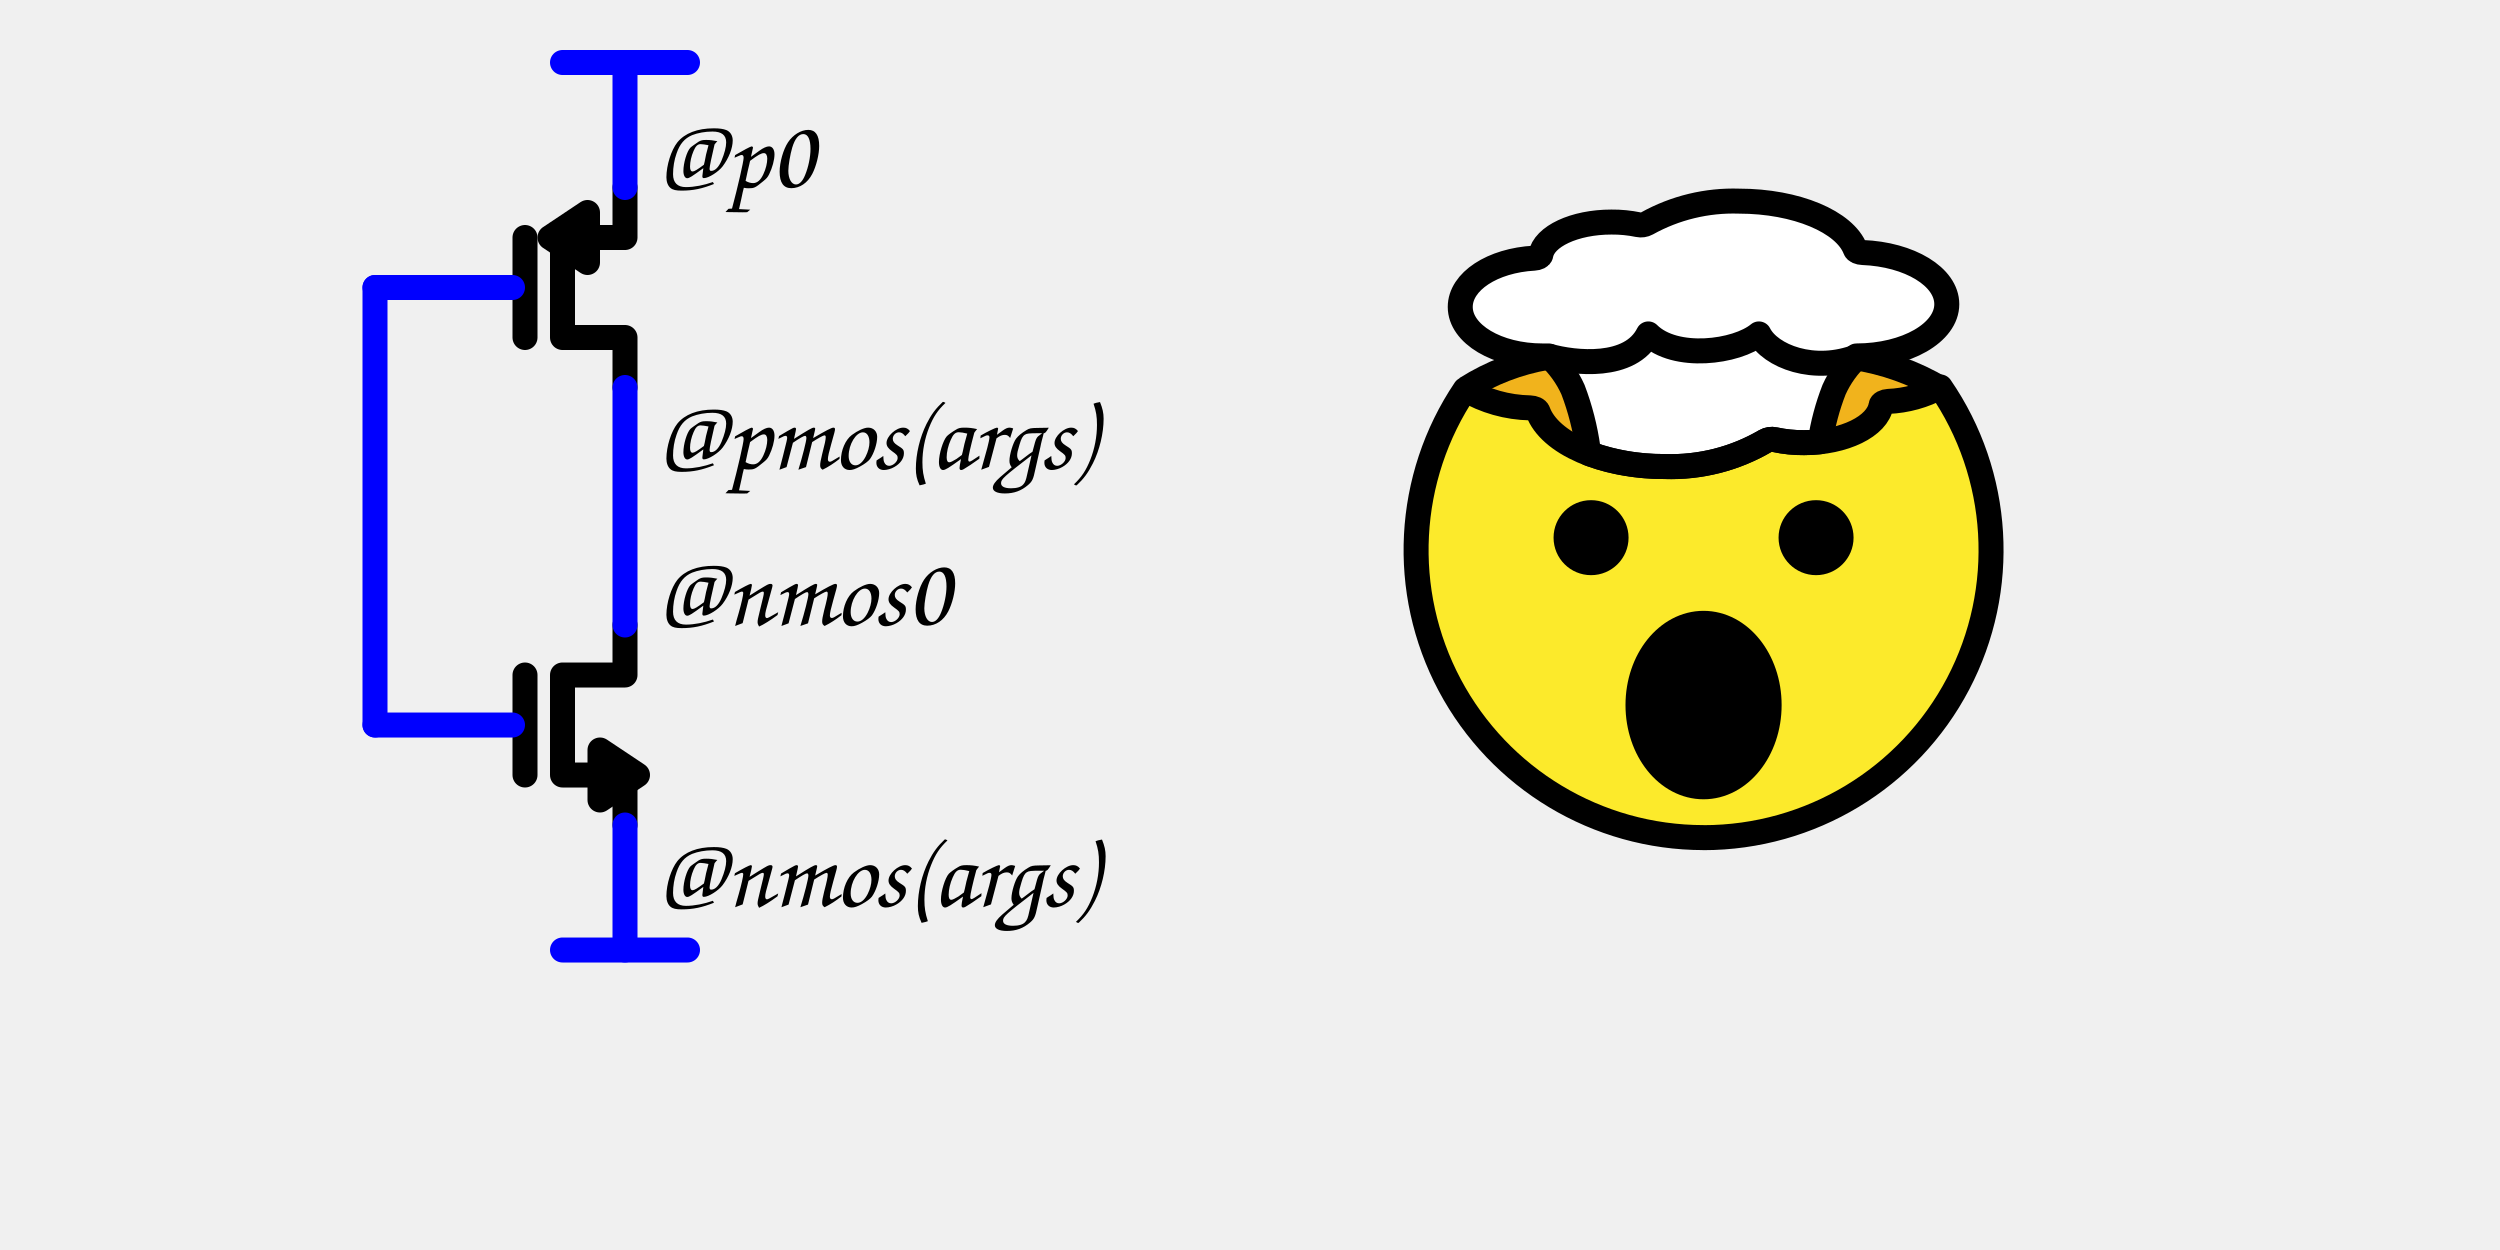
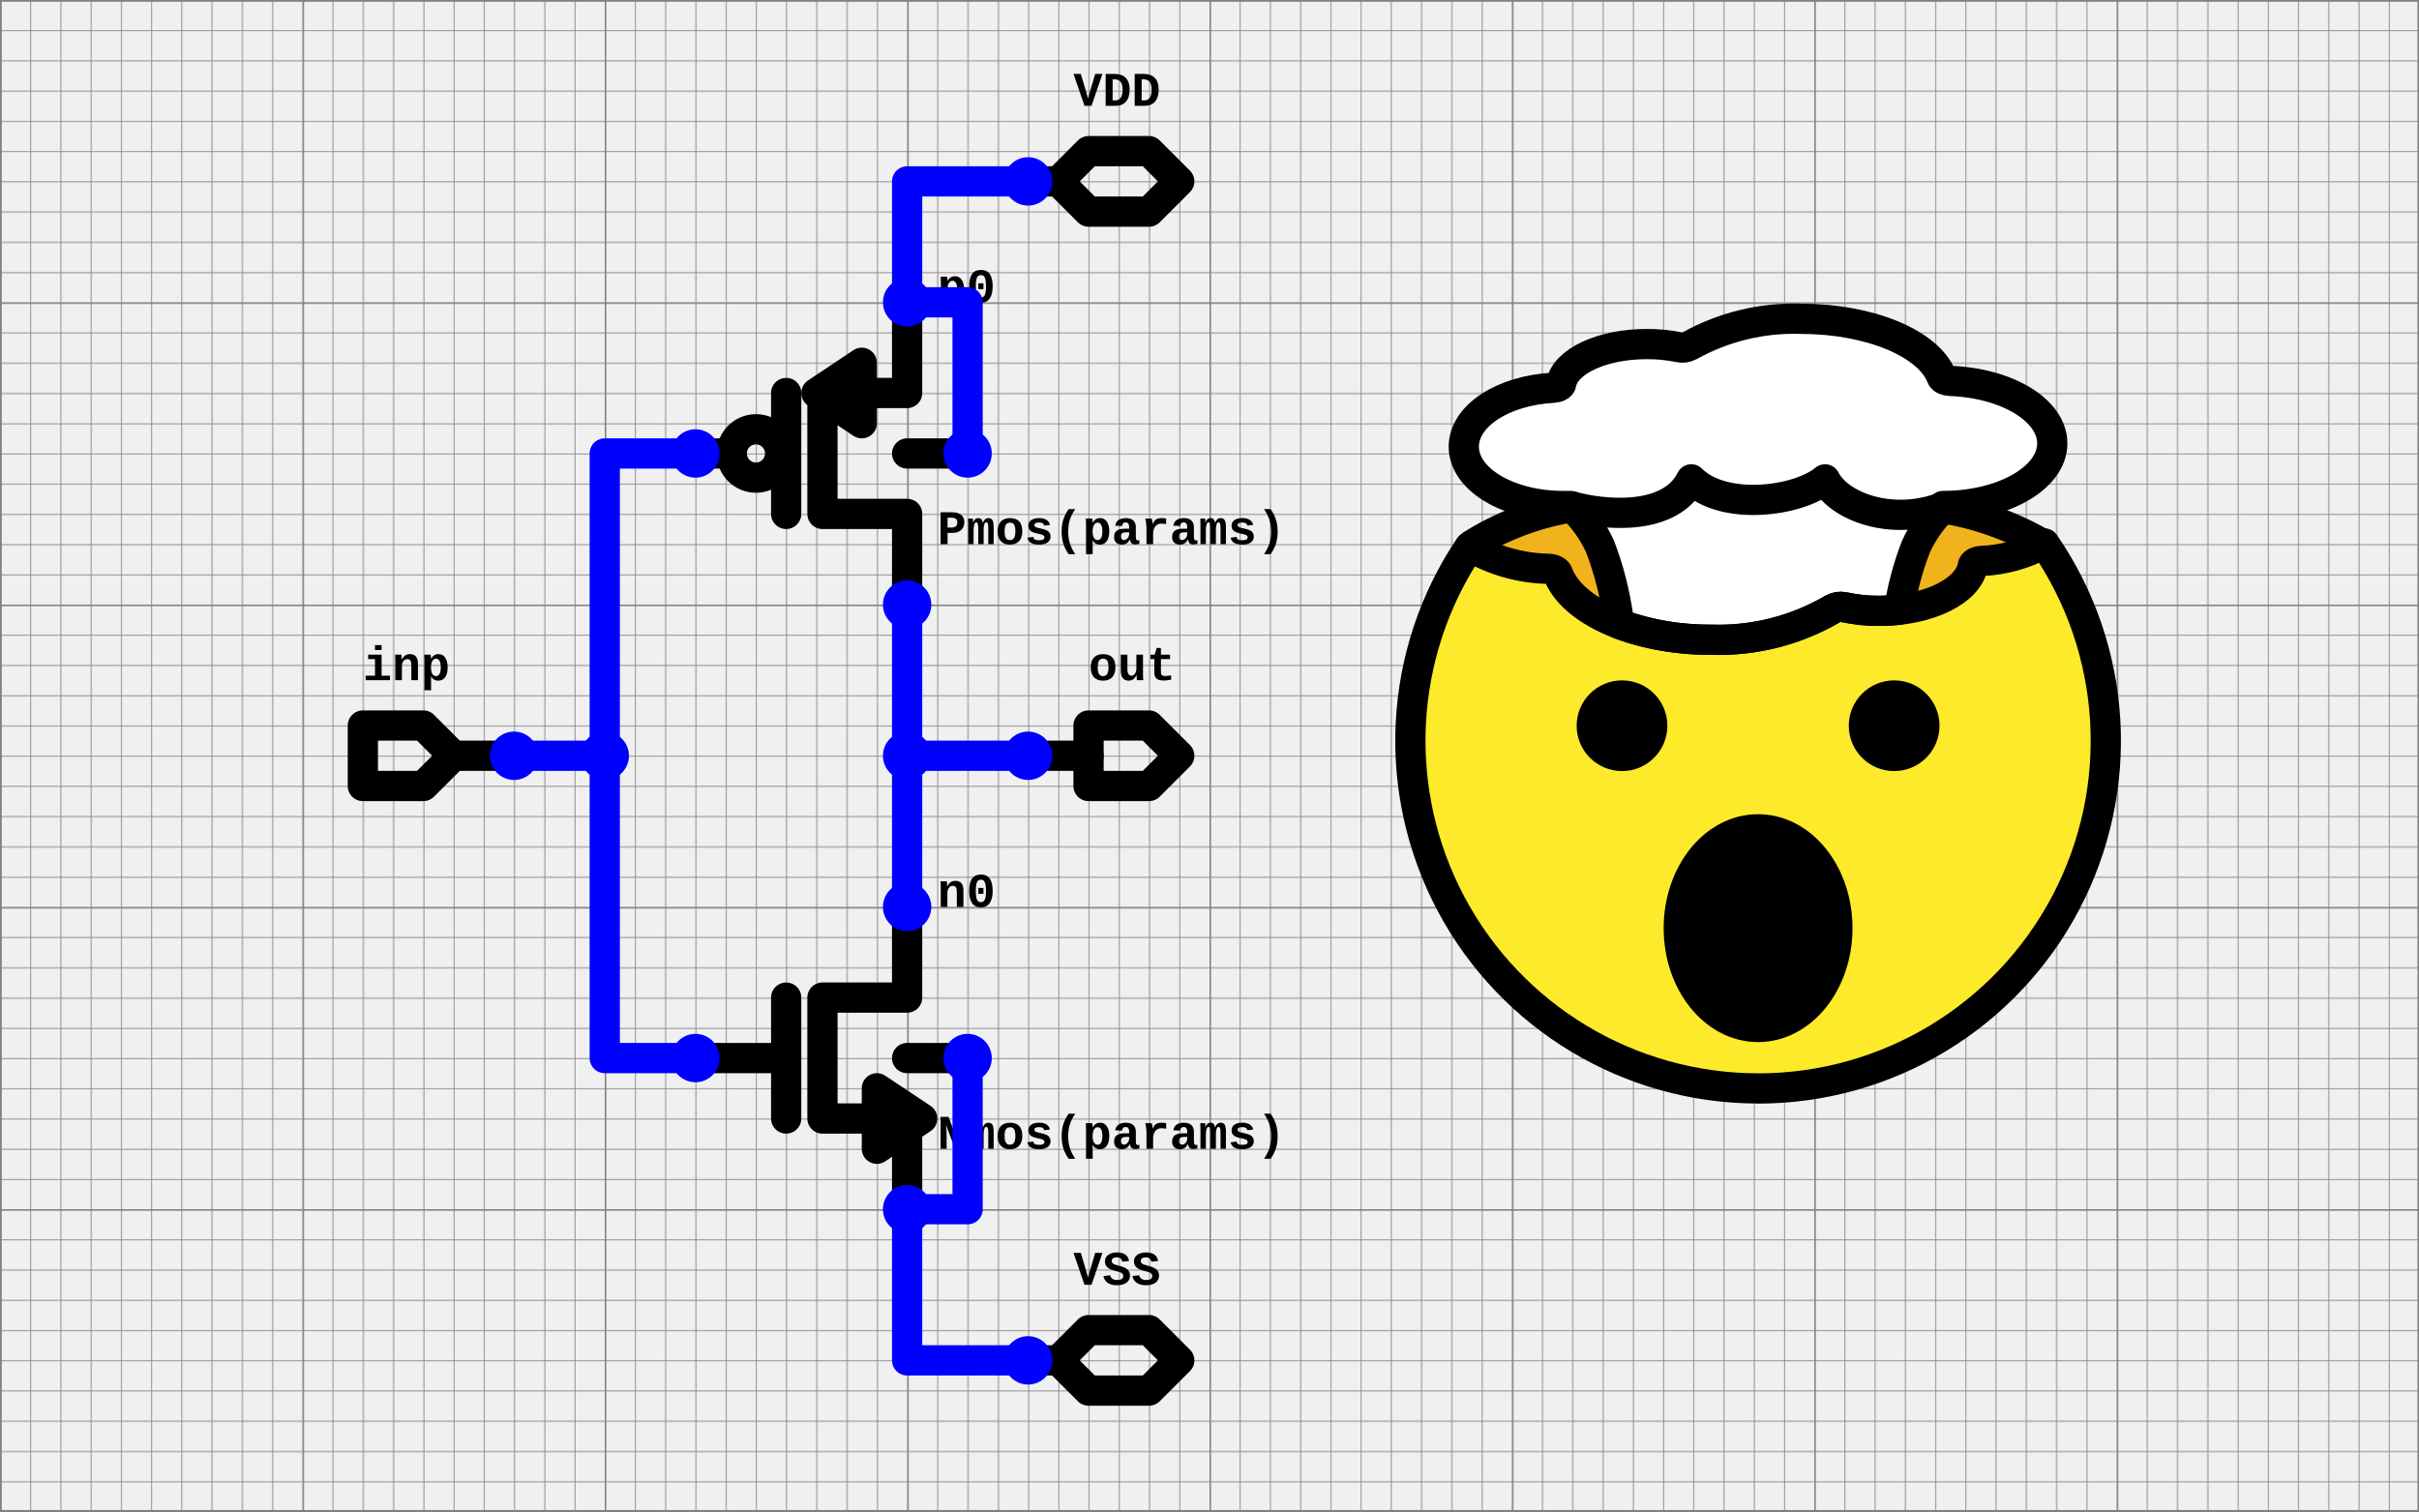
- <svg xmlns="http://www.w3.org/2000/svg" width="400" height="200">
-   <defs>
-     <style>
-         .hdl21-symbols {
-             fill: none;
-             stroke: black;
-             stroke-opacity: 1;
-             stroke-miterlimit: 0;
-             stroke-linecap: round;
-             stroke-linejoin: round;
-             stroke-width: 4px;
-             stroke-dashoffset: 0px;
-         }
- 
-         .hdl21-labels {
-             fill: black;
-             font-family: comic sans ms; /* We know, it's just too funny */
-             font-size: 16px;
-         }
- 
-         .hdl21-wires {
-             fill: none;
-             stroke: blue;
-             stroke-opacity: 1;
-             stroke-miterlimit: 0;
-             stroke-linecap: round;
-             stroke-linejoin: round;
-             stroke-width: 4px;
-             stroke-dashoffset: 0px;
-         }
-         </style>
-     <g id="hdl21::primitives::nmos">
-       <path d="M 0 0 L 0 8 L 10 8 L 10 24 L 0 24 L 0 32" class="hdl21-symbols" />
-       <path d="M 16 8 L 16 24" class="hdl21-symbols" />
-       <path d="M 4 28 L -2 24 L 4 20 Z M 4 36" class="hdl21-symbols" />
-     </g>
-     <g id="hdl21::primitives::pmos">
-       <path d="M 0 0 L 0 8 L 10 8 L 10 24 L 0 24 L 0 32" class="hdl21-symbols" />
-       <path d="M 16 8 L 16 24" class="hdl21-symbols" />
-       <path d="M 6 12 L 12 8 L 6 4 Z M 6 20" class="hdl21-symbols" />
-     </g>
+ <svg xmlns="http://www.w3.org/2000/svg" width="800" height="500">
+   <style id="hdl21-schematic-style">
+ 
+ /* Styling for Symbol and Wire Elements */
+ .hdl21-symbols {
+   fill: none;
+   stroke: black;
+   stroke-opacity: 1;
+   stroke-miterlimit: 0;
+   stroke-linecap: round;
+   stroke-linejoin: round;
+   stroke-width: 10px;
+   stroke-dashoffset: 0px;
+ }
+ 
+ .hdl21-instance-port {
+   fill: white;
+   stroke: black;
+   stroke-opacity: 1;
+   stroke-miterlimit: 0;
+   stroke-linecap: round;
+   stroke-linejoin: round;
+   stroke-width: 4px;
+   stroke-dashoffset: 0px;
+ }
+ 
+ .hdl21-dot {
+   fill: blue;
+   stroke: blue;
+   stroke-opacity: 1;
+   stroke-miterlimit: 0;
+   stroke-linecap: round;
+   stroke-linejoin: round;
+   stroke-width: 4px;
+   stroke-dashoffset: 0px;
+ }
+ 
+ .hdl21-wire {
+   fill: none;
+   stroke: blue;
+   stroke-opacity: 1;
+   stroke-miterlimit: 0;
+   stroke-linecap: round;
+   stroke-linejoin: round;
+   stroke-width: 10px;
+   stroke-dashoffset: 0px;
+ }
+ 
+ /* Styling for Text Labels */
+ .hdl21-labels,
+ .hdl21-instance-name,
+ .hdl21-instance-of,
+ .hdl21-port-name,
+ .hdl21-wire-name {
+   fill: black;
+   font-family: Menlo, Monaco, 'Courier New', monospace;
+   font-weight: bold;
+   font-size: 16px;
+ }
+ 
+ /* Dark Mode Color Overrides */
+ @media (prefers-color-scheme:dark) {
+     svg {
+         background-color: #1e1e1e;
+     }
+     .hdl21-dot {
+         fill: #87d3f8;
+         stroke: #87d3f8;
+     }
+     .hdl21-wire {
+         stroke: #87d3f8;
+     }
+     .hdl21-symbols {
+         stroke: lightgrey;
+     }
+     .hdl21-labels,
+     .hdl21-port-name,
+     .hdl21-instance-name,
+     .hdl21-instance-of,
+     .hdl21-wire-name {
+         fill: lightgrey;
+     }
+ }
+ </style>
+   <defs id="hdl21-schematic-defs">
+     <g id="hdl21-schematic-prelude">
+       <text>import hdl21 as h </text>
+       <text>from hdl21.primitives import *</text>
+     </g>
+     <text id="hdl21-schematic-circuit">
+     {"name":"","prelude":"import hdl21 as h \nfrom hdl21.primitives import *","signals":[{"name":"inp","portdir":"INPUT"},{"name":"VDD","portdir":"INOUT"},{"name":"out","portdir":"OUTPUT"},{"name":"VSS","portdir":"INOUT"}],"instances":[{"name":"p0","of":"Pmos(params)","conns":[{"portname":"d","signame":"VDD"},{"portname":"g","signame":"inp"},{"portname":"s","signame":"out"},{"portname":"b","signame":"VDD"}]},{"name":"n0","of":"Nmos(params)","conns":[{"portname":"d","signame":"out"},{"portname":"g","signame":"inp"},{"portname":"s","signame":"VSS"},{"portname":"b","signame":"VSS"}]}]}
+   </text>
+     <pattern id="hdl21-grid-minor" width="10" height="10" patternUnits="userSpaceOnUse">
+       <path d="M 10 0 L 0 0 0 10" fill="none" stroke="gray" stroke-width="0.5" />
+     </pattern>
+     <pattern id="hdl21-grid-major" width="100" height="100" patternUnits="userSpaceOnUse">
+       <rect width="100" height="100" fill="url(#hdl21-grid-minor)" />
+       <path d="M 100 0 L 0 0 0 100" fill="none" stroke="gray" stroke-width="1" />
+     </pattern>
  </defs>
-   <g class="hdl21-instance" transform="matrix(-1 0 0 1 100 100)">
-     <g id="hdl21::primitives::nmos">
-       <path d="M 0 0 L 0 8 L 10 8 L 10 24 L 0 24 L 0 32" class="hdl21-symbols" />
-       <path d="M 16 8 L 16 24" class="hdl21-symbols" />
-       <path d="M 4 28 L -2 24 L 4 20 Z M 4 36" class="hdl21-symbols" />
-     </g>
-     <text transform="matrix(-1 0 0 1 -5 0)" class="hdl21-labels">@nmos0</text>
-     <text transform="matrix(-1 0 0 1 -5 45)" class="hdl21-labels">@nmos(args)</text>
-   </g>
-   <g class="hdl21-instance" transform="matrix(-1 0 0 1 100 30)">
-     <g id="hdl21::primitives::pmos">
-       <path d="M 0 0 L 0 8 L 10 8 L 10 24 L 0 24 L 0 32" class="hdl21-symbols" />
-       <path d="M 16 8 L 16 24" class="hdl21-symbols" />
-       <path d="M 6 12 L 12 8 L 6 4 Z M 6 20" class="hdl21-symbols" />
-     </g>
-     <text transform="matrix(-1 0 0 1 -5 0)" class="hdl21-labels">@p0</text>
-     <text transform="matrix(-1 0 0 1 -5 45)" class="hdl21-labels">@pmos(args)</text>
-   </g>
-   <path class="hdl21-wires" d="M 100 62 L 100 100" />
-   <path class="hdl21-wires" d="M 100 132 L 100 152" />
-   <path class="hdl21-wires" d="M 90 152 L 110 152" />
-   <path class="hdl21-wires" d="M 100 30 L 100 10" />
-   <path class="hdl21-wires" d="M 90 10 L 110 10" />
-   <path class="hdl21-wires" d="M 60 46 L 82 46" />
-   <path class="hdl21-wires" d="M 60 116 L 82 116" />
-   <path class="hdl21-wires" d="M 60 116 L 60 46" />
-   <g transform="matrix(2 0 0 2 200 10)">
+   <rect id="hdl21-schematic-background" width="100%" height="100%" fill="url(#hdl21-grid-major)" stroke="gray" stroke-width="1" />
+   <g class="hdl21-instance" transform="matrix(1 0 0 1 300 100)">
+     <g class="hdl21::primitives::pmos">
+       <path d="M 0 0 L 0 30 L -28 30 L -28 70 L 0 70 L 0 100" class="hdl21-symbols" />
+       <path d="M -40 30 L -40 70" class="hdl21-symbols" />
+       <path d="M -60 50 L -70 50" class="hdl21-symbols" />
+       <path d="M 0 50 L 20 50" class="hdl21-symbols" />
+       <path d="M -15 20 L -15 40 L -30 30 Z" class="hdl21-symbols" />
+       <circle cx="-50" cy="50" r="8" fill="white" class="hdl21-symbols" />
+       <circle cx="0" cy="0" r="4" class="hdl21-instance-port" />
+       <circle cx="-70" cy="50" r="4" class="hdl21-instance-port" />
+       <circle cx="0" cy="100" r="4" class="hdl21-instance-port" />
+       <circle cx="20" cy="50" r="4" class="hdl21-instance-port" />
+     </g>
+     <text x="10" y="0" class="hdl21-instance-name">p0</text>
+     <text x="10" y="80" class="hdl21-instance-of">Pmos(params)</text>
+   </g>
+   <g class="hdl21-instance" transform="matrix(1 0 0 1 300 300)">
+     <g class="hdl21::primitives::nmos">
+       <path d="M 0 0 L 0 30 L -28 30 L -28 70 L 0 70 L 0 100" class="hdl21-symbols" />
+       <path d="M -40 30 L -40 70" class="hdl21-symbols" />
+       <path d="M -40 50 L -70 50" class="hdl21-symbols" />
+       <path d="M 0 50 L 20 50" class="hdl21-symbols" />
+       <path d="M -10 60 L -10 80 L 5 70 Z" class="hdl21-symbols" />
+       <circle cx="0" cy="0" r="4" class="hdl21-instance-port" />
+       <circle cx="-70" cy="50" r="4" class="hdl21-instance-port" />
+       <circle cx="0" cy="100" r="4" class="hdl21-instance-port" />
+       <circle cx="20" cy="50" r="4" class="hdl21-instance-port" />
+     </g>
+     <text x="10" y="0" class="hdl21-instance-name">n0</text>
+     <text x="10" y="80" class="hdl21-instance-of">Nmos(params)</text>
+   </g>
+   <g class="hdl21-port" transform="matrix(1 0 0 1 170 250)">
+     <g class="hdl21::primitives::input">
+       <path d="M -50 -10 L -50 10 L -30 10 L -20 0 L -30 -10 Z" class="hdl21-symbols" />
+       <path d="M -20 0 L 0 0" class="hdl21-symbols" />
+       <circle cx="0" cy="0" r="4" class="hdl21-instance-port" />
+     </g>
+     <text x="-50" y="-25" class="hdl21-port-name">inp</text>
+   </g>
+   <g class="hdl21-port" transform="matrix(1 0 0 1 340 60)">
+     <g class="hdl21::primitives::inout">
+       <path d="M 20 -10 L 10 0 L 20 10 L 40 10 L 50 0 L 40 -10 Z" class="hdl21-symbols" />
+       <path d="M 0 0 L 10 0" class="hdl21-symbols" />
+       <circle cx="0" cy="0" r="4" class="hdl21-instance-port" />
+     </g>
+     <text x="15" y="-25" class="hdl21-port-name">VDD</text>
+   </g>
+   <g class="hdl21-port" transform="matrix(1 0 0 1 340 250)">
+     <g class="hdl21::primitives::output">
+       <path d="M 20 -10 L 20 10 L 40 10 L 50 0 L 40 -10 Z" class="hdl21-symbols" />
+       <path d="M 0 0 L 20 0" class="hdl21-symbols" />
+       <circle cx="0" cy="0" r="4" class="hdl21-instance-port" />
+     </g>
+     <text x="20" y="-25" class="hdl21-port-name">out</text>
+   </g>
+   <g class="hdl21-port" transform="matrix(1 0 0 1 340 450)">
+     <g class="hdl21::primitives::inout">
+       <path d="M 20 -10 L 10 0 L 20 10 L 40 10 L 50 0 L 40 -10 Z" class="hdl21-symbols" />
+       <path d="M 0 0 L 10 0" class="hdl21-symbols" />
+       <circle cx="0" cy="0" r="4" class="hdl21-instance-port" />
+     </g>
+     <text x="15" y="-25" class="hdl21-port-name">VSS</text>
+   </g>
+   <g class="hdl21-wire">
+     <path class="hdl21-wire" d="M 300 100 L 320 100 L 320 150 L 320 150" />
+     <text visibility="hidden" class="hdl21-wire-name">FIXME</text>
+   </g>
+   <g class="hdl21-wire">
+     <path class="hdl21-wire" d="M 300 300 L 300 200 L 300 200" />
+     <text visibility="hidden" class="hdl21-wire-name">FIXME</text>
+   </g>
+   <g class="hdl21-wire">
+     <path class="hdl21-wire" d="M 340 250 L 300 250 L 300 250" />
+     <text visibility="hidden" class="hdl21-wire-name">FIXME</text>
+   </g>
+   <g class="hdl21-wire">
+     <path class="hdl21-wire" d="M 230 150 L 200 150 L 200 350 L 230 350 L 230 350" />
+     <text visibility="hidden" class="hdl21-wire-name">FIXME</text>
+   </g>
+   <g class="hdl21-wire">
+     <path class="hdl21-wire" d="M 200 250 L 170 250 L 170 250" />
+     <text visibility="hidden" class="hdl21-wire-name">FIXME</text>
+   </g>
+   <g class="hdl21-wire">
+     <path class="hdl21-wire" d="M 340 450 L 300 450 L 300 400 L 300 400" />
+     <text visibility="hidden" class="hdl21-wire-name">FIXME</text>
+   </g>
+   <g class="hdl21-wire">
+     <path class="hdl21-wire" d="M 300 400 L 320 400 L 320 350 L 320 350" />
+     <text visibility="hidden" class="hdl21-wire-name">FIXME</text>
+   </g>
+   <g class="hdl21-wire">
+     <path class="hdl21-wire" d="M 340 60 L 300 60 L 300 100 L 300 100" />
+     <text visibility="hidden" class="hdl21-wire-name">FIXME</text>
+   </g>
+   <circle cx="170" cy="250" r="6" class="hdl21-dot" />
+   <circle cx="200" cy="250" r="6" class="hdl21-dot" />
+   <circle cx="230" cy="150" r="6" class="hdl21-dot" />
+   <circle cx="230" cy="350" r="6" class="hdl21-dot" />
+   <circle cx="300" cy="100" r="6" class="hdl21-dot" />
+   <circle cx="300" cy="200" r="6" class="hdl21-dot" />
+   <circle cx="300" cy="250" r="6" class="hdl21-dot" />
+   <circle cx="300" cy="300" r="6" class="hdl21-dot" />
+   <circle cx="300" cy="400" r="6" class="hdl21-dot" />
+   <circle cx="320" cy="150" r="6" class="hdl21-dot" />
+   <circle cx="320" cy="350" r="6" class="hdl21-dot" />
+   <circle cx="340" cy="250" r="6" class="hdl21-dot" />
+   <circle cx="340" cy="450" r="6" class="hdl21-dot" />
+   <circle cx="340" cy="60" r="6" class="hdl21-dot" />
+   <g transform="matrix(5 0 0 5 400 50)">
    <g id="line-supplement">
      <path d="M36.285,57.943c2.897,0,5.245-2.927,5.245-6.538s-2.348-6.538-5.245-6.538-5.245,2.927-5.245,6.538S33.388,57.943,36.285,57.943Z" />
    </g>
    <g id="color">
      <path fill="#f1b31c" d="M17.285,26.192a10.697,10.697,0,0,0,5.137,1.433c.313.013.567.13.627.294.917,2.513,5.149,4.402,10.15,4.402a14.942,14.942,0,0,0,8.031-2.036,1.048,1.048,0,0,1,.758-.117,10.616,10.616,0,0,0,2.348.241c3.232,0,5.885-1.316,6.161-2.994.026-.16.269-.29.568-.307a9.624,9.624,0,0,0,3.962-1.045,46.123,46.123,0,0,0-37.74.128Z" />
      <path fill="#fcea2b" d="M36.285,62.013a23.004,23.004,0,0,0,18.936-36.06,9.473,9.473,0,0,1-4.168,1.16c-.299.017-.542.147-.568.307-.275,1.678-2.929,2.994-6.161,2.994a10.616,10.616,0,0,1-2.348-.241,1.048,1.048,0,0,0-.757.117,14.942,14.942,0,0,1-8.031,2.036c-5.003,0-9.235-1.889-10.15-4.402-.06-.164-.314-.282-.627-.294a10.648,10.648,0,0,1-5.199-1.472,22.999,22.999,0,0,0,19.075,35.85Z" />
      <path d="M36.285,57.943c2.897,0,5.245-2.927,5.245-6.538s-2.348-6.538-5.245-6.538-5.245,2.927-5.245,6.538S33.388,57.943,36.285,57.943Z" />
      <path fill="#fff" d="M23.265,15.383c-.024.14-.246.254-.521.269-3.348.182-5.924,1.861-5.924,3.904,0,2.165,2.948,3.92,6.585,3.92h.492a8.324,8.324,0,0,1,1.942,2.698,21.438,21.438,0,0,1,1.197,4.668c.027.158.053.306.077.442a17.256,17.256,0,0,0,6.071,1.038,14.942,14.942,0,0,0,8.031-2.036,1.049,1.049,0,0,1,.757-.117,10.617,10.617,0,0,0,2.348.241,11.532,11.532,0,0,0,1.294-.072,19.402,19.402,0,0,1,1.11-4.164,8.331,8.331,0,0,1,1.942-2.698h-.152c3.993-.002,7.229-1.856,7.229-4.142,0-2.193-2.976-3.988-6.741-4.133-.287-.011-.52-.114-.574-.258-.841-2.199-4.72-3.852-9.307-3.852a14.198,14.198,0,0,0-7.362,1.782,1.001,1.001,0,0,1-.695.102,10.177,10.177,0,0,0-2.152-.211c-2.963,0-5.395,1.152-5.648,2.619Z" />
    </g>
    <g id="line">
      <path d="M48.285,38.013a3,3,0,1,1-3-3A3.001,3.001,0,0,1,48.285,38.013Z" />
      <path d="M30.285,38.013a3,3,0,1,1-3-3A3.001,3.001,0,0,1,30.285,38.013Z" />
      <path fill="none" stroke="#000" stroke-linecap="round" stroke-linejoin="round" stroke-width="2" d="M36.285,62.013a23.004,23.004,0,0,0,18.936-36.06,9.475,9.475,0,0,1-4.168,1.16c-.299.017-.542.147-.568.307-.275,1.678-2.929,2.994-6.161,2.994a10.616,10.616,0,0,1-2.348-.241,1.048,1.048,0,0,0-.757.117,14.942,14.942,0,0,1-8.031,2.036c-5.003,0-9.235-1.889-10.15-4.402-.06-.164-.314-.282-.627-.294a10.648,10.648,0,0,1-5.199-1.472,22.999,22.999,0,0,0,19.075,35.85Z" />
      <path fill="none" stroke="#000" stroke-linecap="round" stroke-linejoin="round" stroke-width="2" d="M36.285,57.943c2.897,0,5.245-2.927,5.245-6.538s-2.348-6.538-5.245-6.538-5.245,2.927-5.245,6.538S33.388,57.943,36.285,57.943Z" />
      <path fill="none" stroke="#000" stroke-linecap="round" stroke-linejoin="round" stroke-width="2" d="M23.265,15.383c-.024.14-.246.254-.521.269-3.348.182-5.924,1.861-5.924,3.904,0,2.165,2.948,3.92,6.585,3.92h.492a8.324,8.324,0,0,1,1.942,2.698,21.438,21.438,0,0,1,1.197,4.668c.027.158.053.306.077.442a17.256,17.256,0,0,0,6.071,1.038,14.942,14.942,0,0,0,8.031-2.036,1.049,1.049,0,0,1,.757-.117,10.617,10.617,0,0,0,2.348.241,11.532,11.532,0,0,0,1.294-.072,19.402,19.402,0,0,1,1.11-4.164,8.331,8.331,0,0,1,1.942-2.698h-.152c3.993-.002,7.229-1.856,7.229-4.142,0-2.193-2.976-3.988-6.741-4.133-.287-.011-.52-.114-.574-.258-.841-2.199-4.72-3.852-9.307-3.852a14.198,14.198,0,0,0-7.362,1.782,1.001,1.001,0,0,1-.695.102,10.177,10.177,0,0,0-2.152-.211c-2.963,0-5.395,1.152-5.648,2.619Z" />
      <path fill="none" stroke="#000" stroke-width="2" d="M23.785,23.593a17.658,17.658,0,0,0-6.5,2.5" />
      <path fill="none" stroke="#000" stroke-width="2" d="M48.285,23.593a19.339,19.339,0,0,1,7,2.5" />
      <path fill="none" stroke="#000" stroke-linejoin="round" stroke-width="2" d="M23.905,23.483c2.064.59,6.546,1.062,7.962-1.769,2.123,2.123,7.077,1.474,8.846,0,.885,1.769,4.423,3.185,7.962,1.769" />
    </g>
  </g>
</svg>
